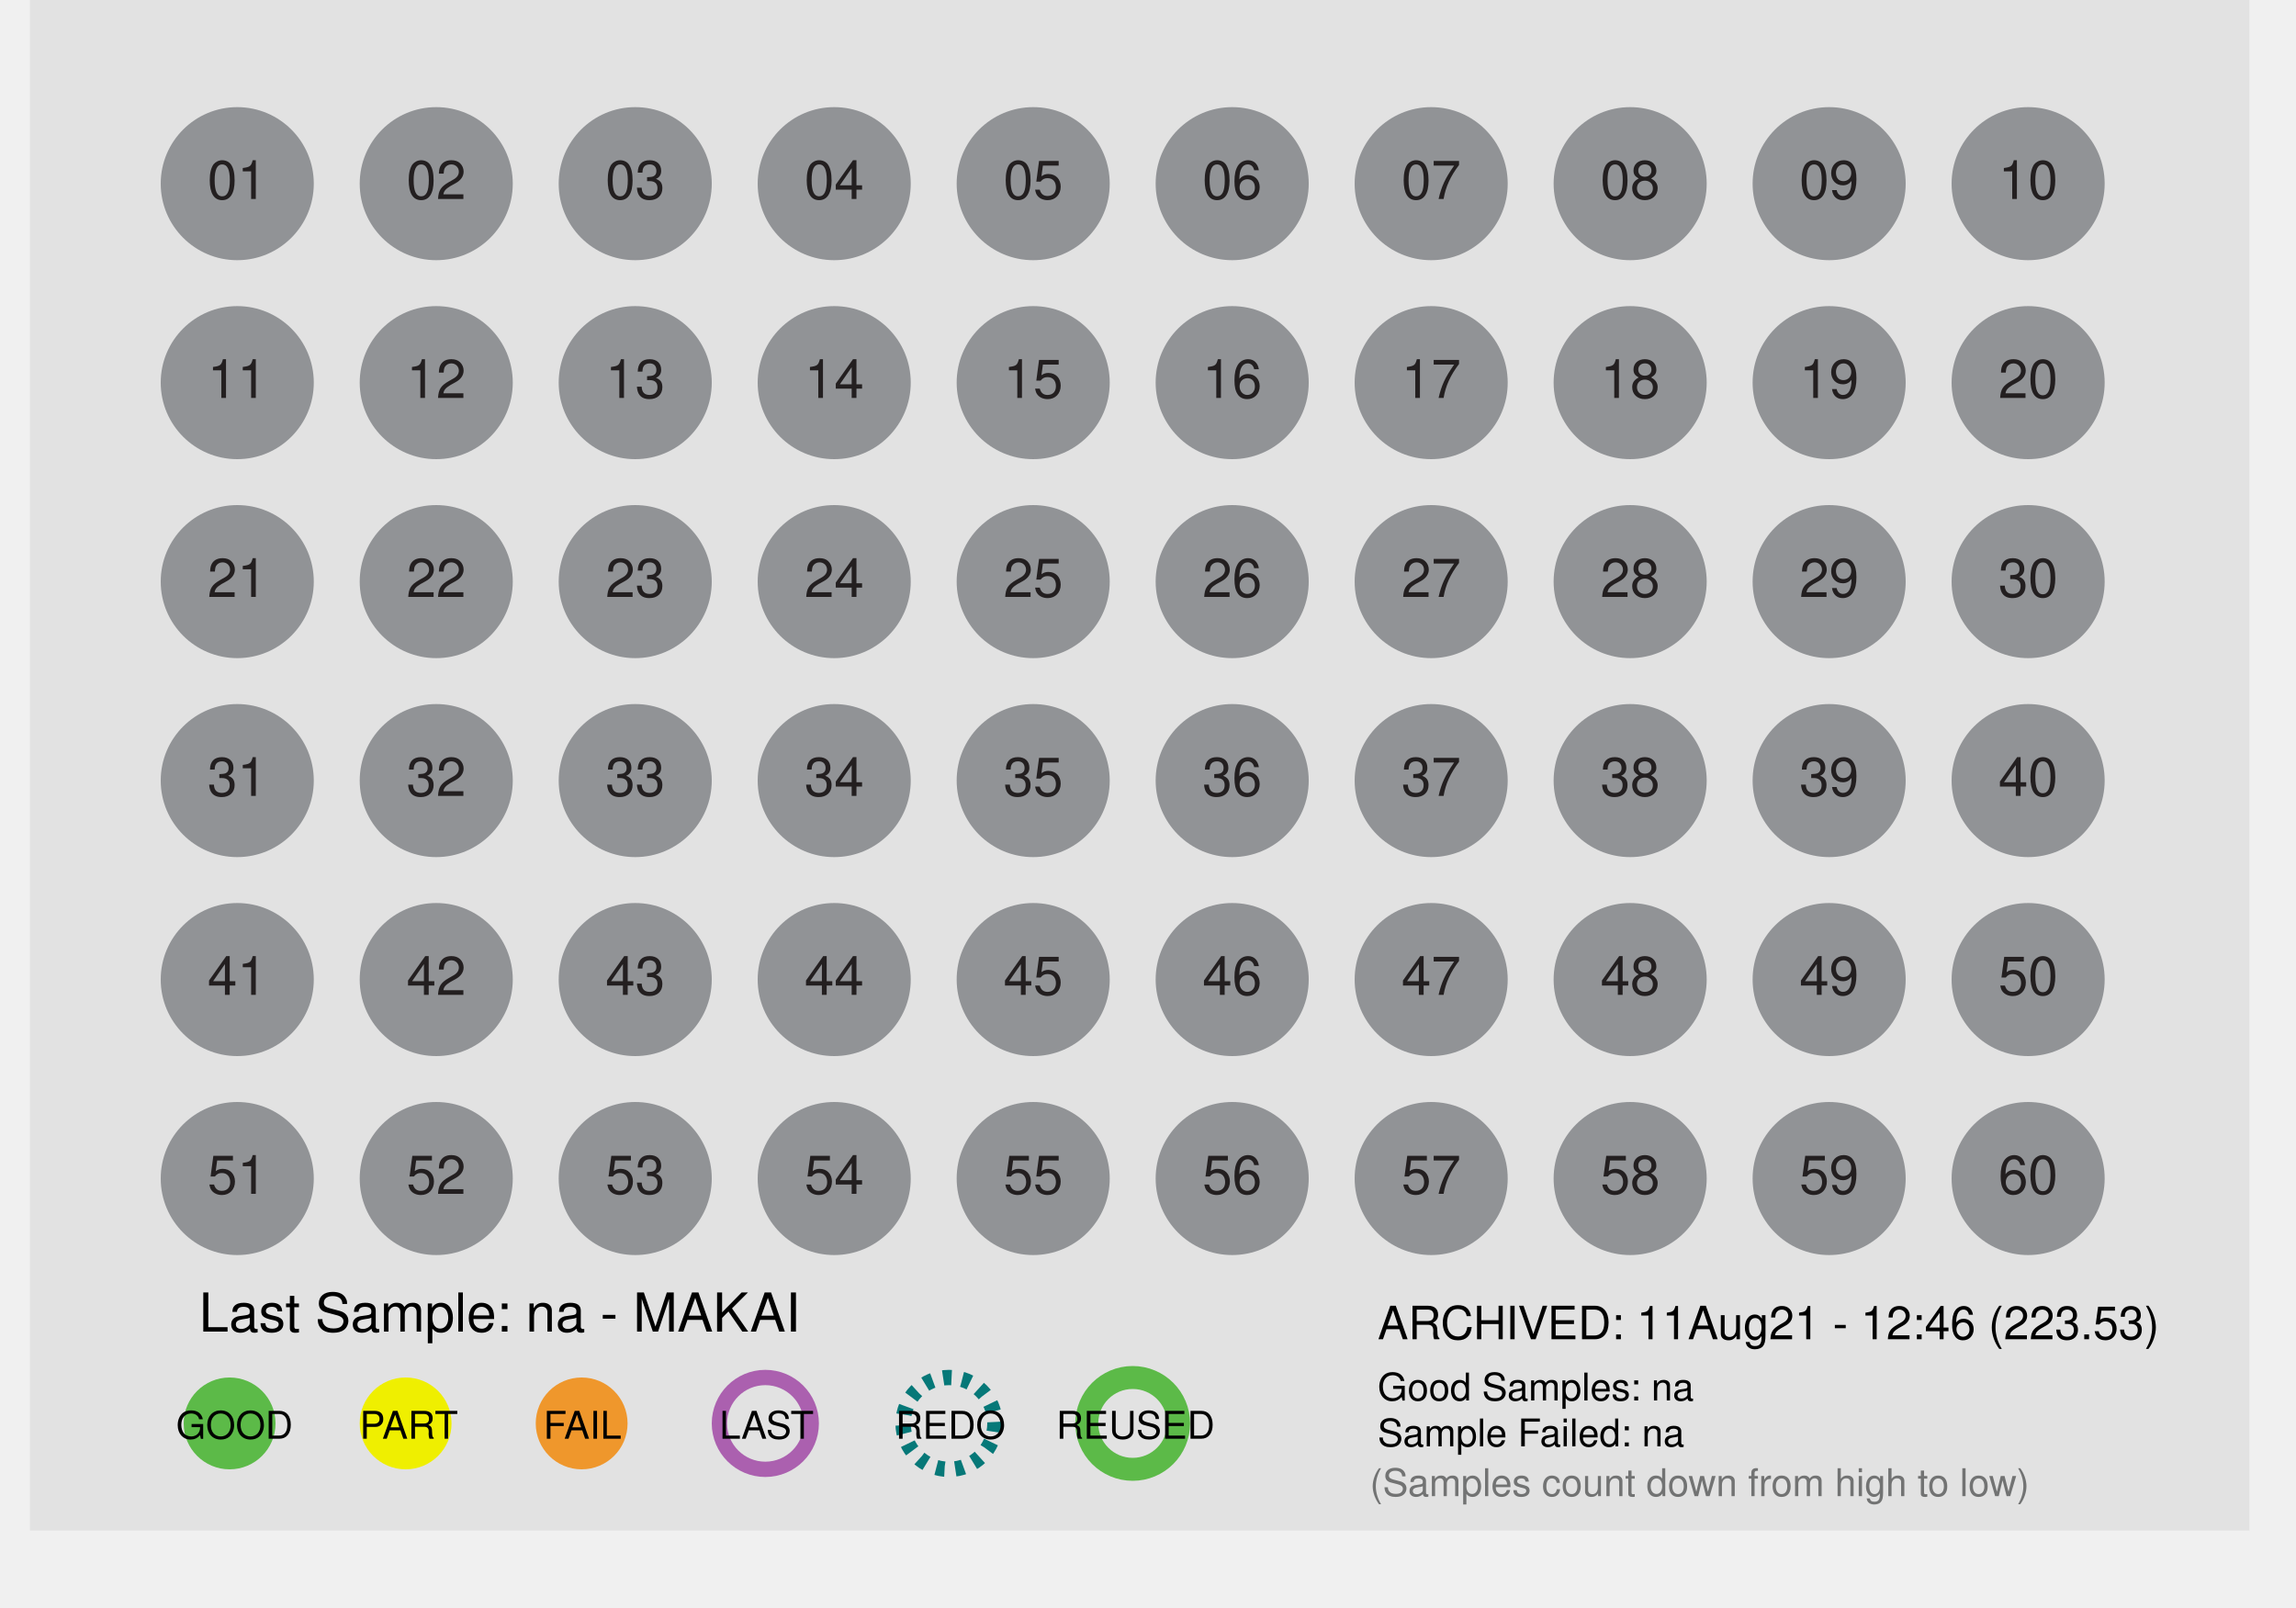
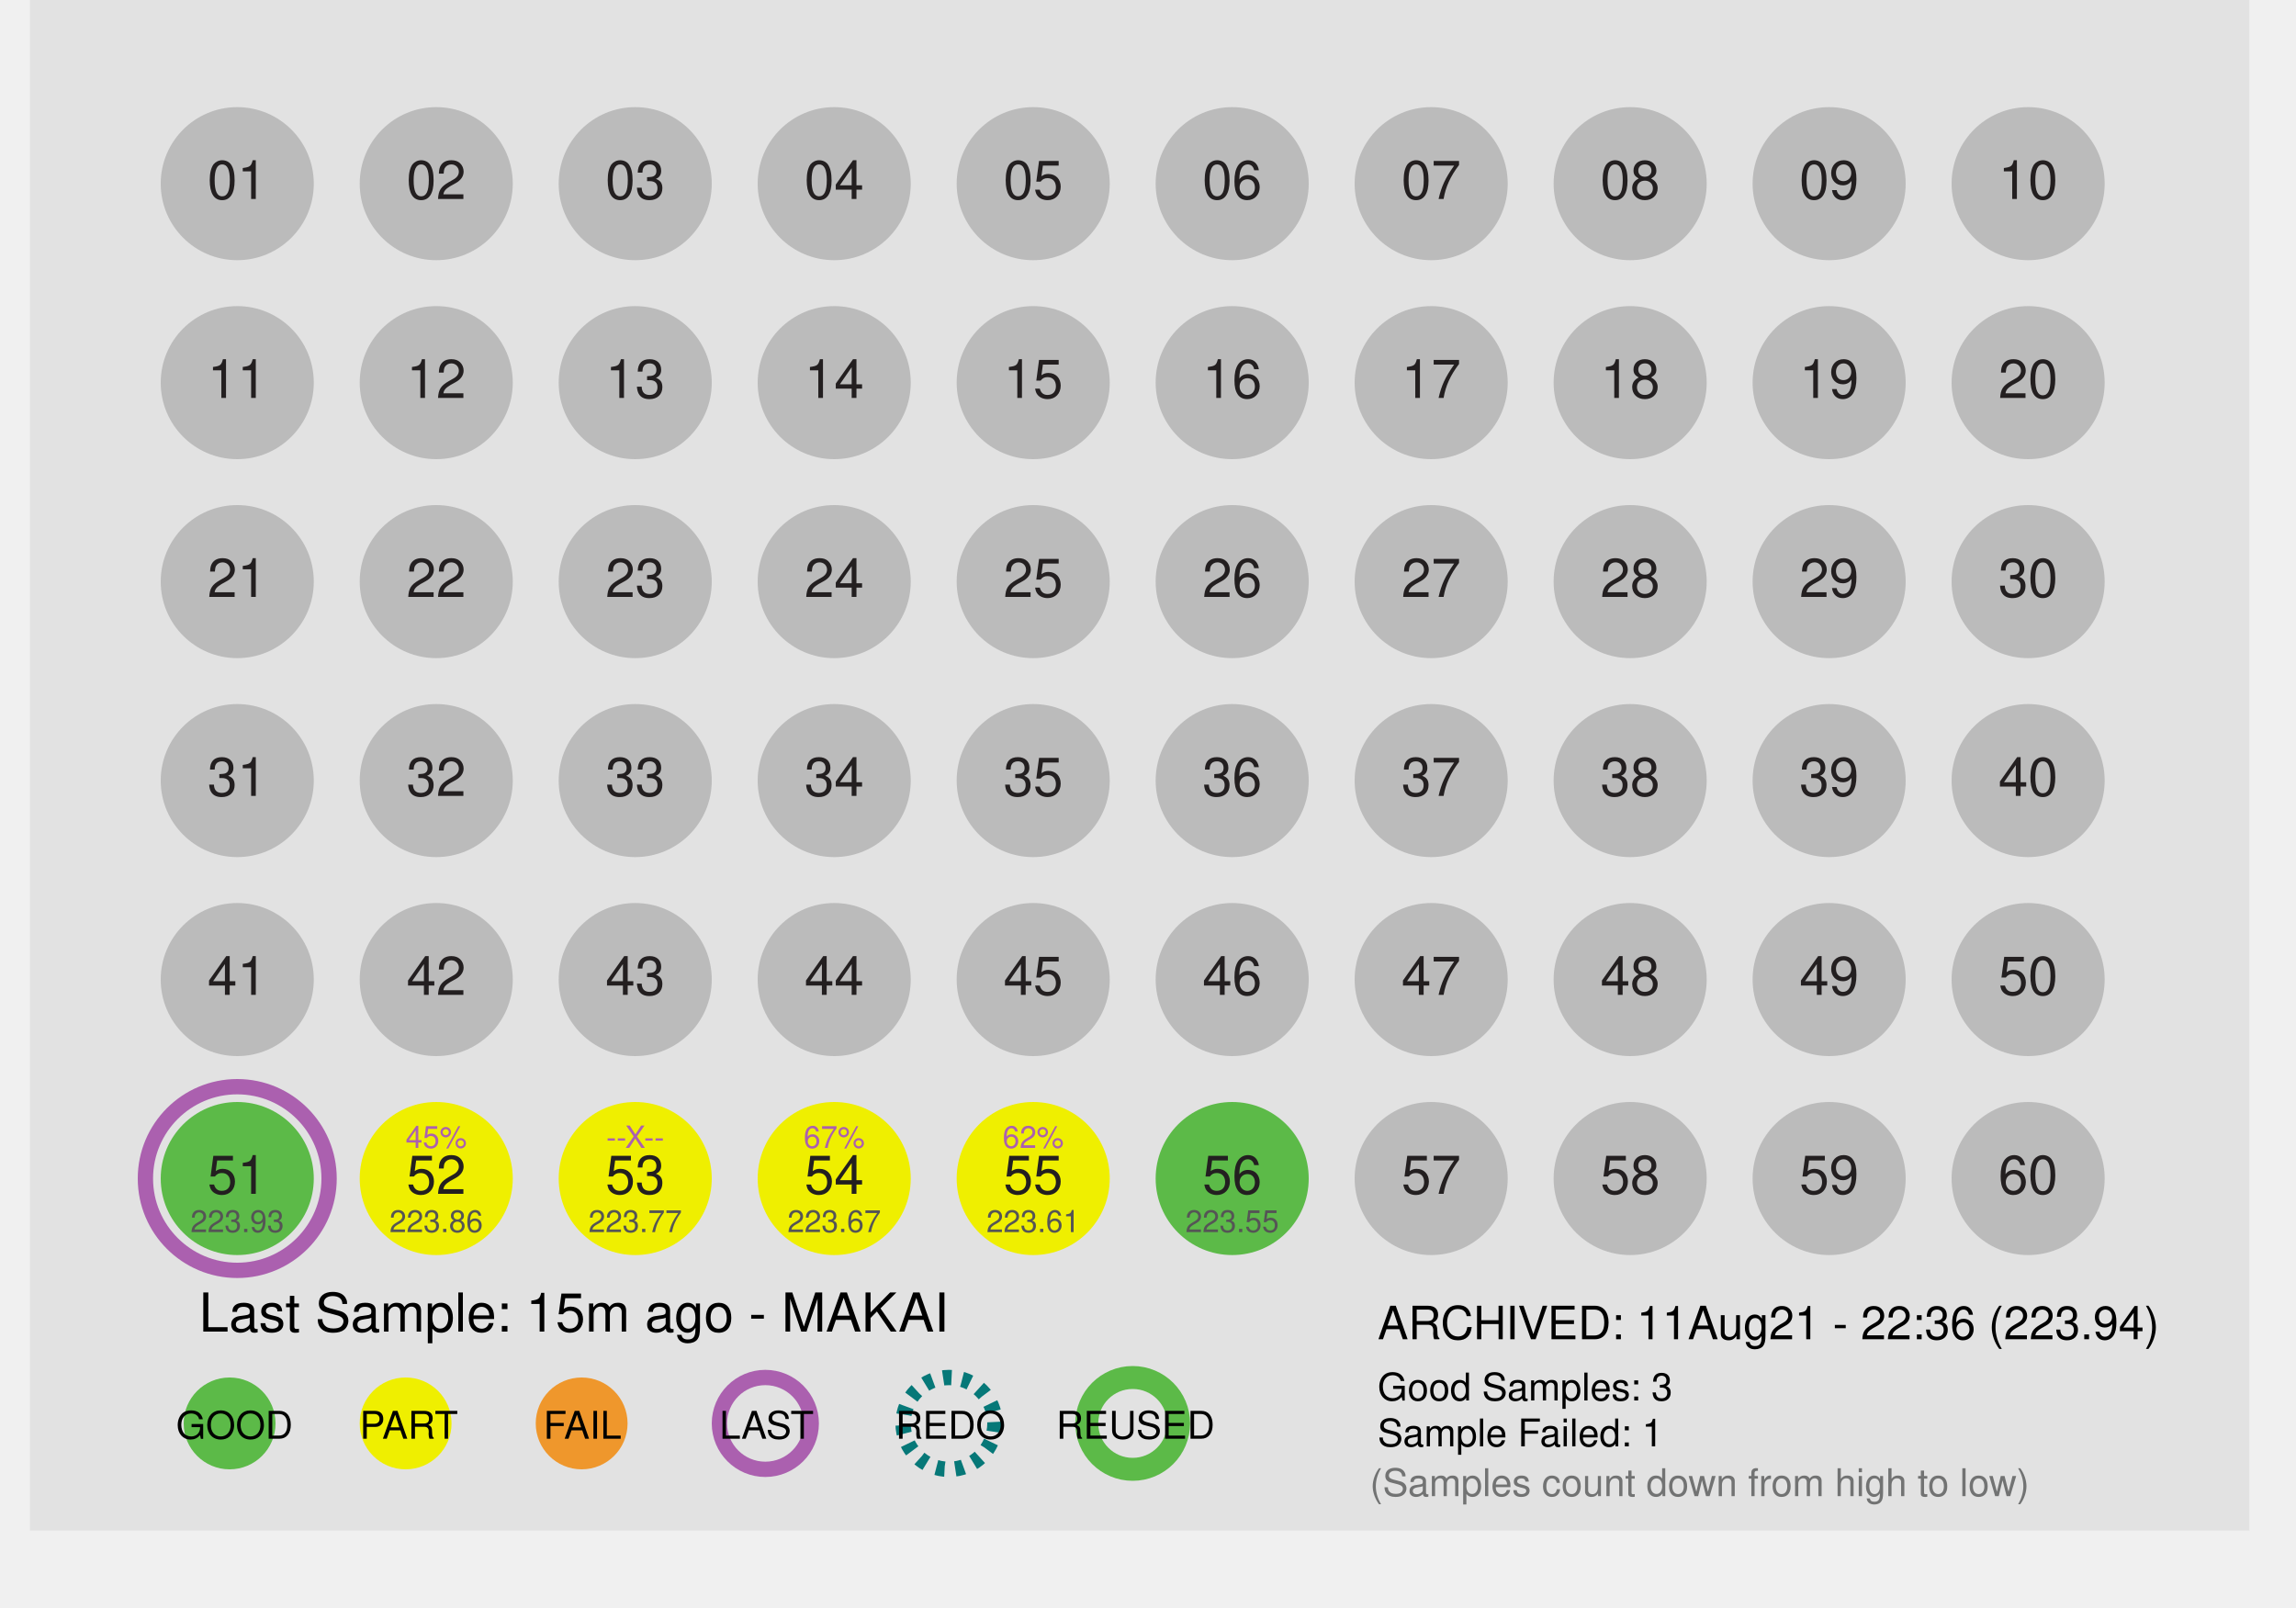
<svg xmlns="http://www.w3.org/2000/svg" id="Layer_1" data-name="Layer 1" x="0px" y="0px" viewBox="0 0 300 210" xml:space="preserve">
  <defs>
    <style>
 .st1 { fill: #dcddde; }
 .st2, .st3 { fill: #fff; }
 .st2 { stroke: #9b509f; }
 .st10, .st2, .st3 { stroke-miterlimit: 10; }
 .st10, .st2 { stroke-width: 2px; }
 .st3 { stroke: #231f20; }
 .st4 { fill: #ef972c; }
 .st5 { fill: #727373; }
 .st6 { fill: #5cba48; }
 .st7, .st8, .st9 { font-size: 7px; }
 .st7, .st8 { fill: #231f20; }
 .te5, .st7, .st9 { font-family: Helvetica; }
 .st8 { font-family: Helvetica-Bold, Helvetica; font-weight: 700; }
 .st9 { fill: #919396; }
 .st10 { fill: none; stroke: #fff; }

 .fill_gray { fill: #bbbbbb; }
 .fill_white { fill: #fff; }
 .stroke_purple { stroke: #ab60af; fill:none; stroke-width: 2px; }
 .stroke_black  { stroke: #000; fill:none; stroke-width: 2px; }
 .stroke_blue  { stroke: #067878; fill:none; stroke-width: 2px; stroke-dasharray:1.1 1.4;}
 .stroke_green  { stroke: #5cba48; fill:none; stroke-width: 3px;}
 .stroke_dash  { stroke-dasharray:1.1 1.4;}
 .stroke_2px { stroke-width: 2px; }
 .stroke_white { fill: none; stroke: #fff; }
 .stroke_none {stroke: none; fill:none};
 .stroke_darkGray { stroke: #231f20; fill: none; stroke-width: 2px;}
 .fill_orange { fill: #ef972c; }
 .fill_yellow { fill: #efef00; }
 .fill_lightgray { fill: #e2e2e2; }
 .thick_orange     { stroke-width:4px; fill:none; stroke: #ef972c; }
 .thick_yellow     { stroke-width:4px; fill:none; stroke: #f7ca0b; }
 .thick_gray       { stroke-width:4px; fill:none; stroke: #bbbbbb; }
 .thick_green      { stroke-width:4px; fill:none; stroke: #5cba48; }
 .fill_green { fill: #5cba48; }
 .font_size4 { font-size: 4px; }
 .font_size5 { font-size: 5px; }
 .font_size6 { font-size: 6px; }
 .font_size7 { font-size: 7px; }
 .font_size9 { font-size: 9px; }
 .fill_red {fill: #e24466; }
 .fill_purple {fill:#ab60af;}
 .fill_darkgray { fill: #555555; }
 .font_helv { font-family: Helvetica; }
 .font_helvBold { font-family: Helvetica-Bold, Helvetica; font-weight: 700; }
 .fill_lightergray { fill: #919396; }
    </style>
  </defs>
  <rect class="fill_lightgray" x="3.91" width="290" height="200" />
  <circle desc="c_big_01" class="stroke_none" cx="31" cy="24" r="12" />
  <circle desc="c_big_02" class="stroke_none" cx="57" cy="24" r="12" />
  <circle desc="c_big_03" class="stroke_none" cx="83" cy="24" r="12" />
  <circle desc="c_big_04" class="stroke_none" cx="109" cy="24" r="12" />
  <circle desc="c_big_05" class="stroke_none" cx="135" cy="24" r="12" />
  <circle desc="c_big_06" class="stroke_none" cx="161" cy="24" r="12" />
  <circle desc="c_big_07" class="stroke_none" cx="187" cy="24" r="12" />
  <circle desc="c_big_08" class="stroke_none" cx="213" cy="24" r="12" />
  <circle desc="c_big_09" class="stroke_none" cx="239" cy="24" r="12" />
  <circle desc="c_big_10" class="stroke_none" cx="265" cy="24" r="12" />
  <circle desc="c_big_11" class="stroke_none" cx="31" cy="50" r="12" />
  <circle desc="c_big_12" class="stroke_none" cx="57" cy="50" r="12" />
  <circle desc="c_big_13" class="stroke_none" cx="83" cy="50" r="12" />
  <circle desc="c_big_14" class="stroke_none" cx="109" cy="50" r="12" />
  <circle desc="c_big_15" class="stroke_none" cx="135" cy="50" r="12" />
  <circle desc="c_big_16" class="stroke_none" cx="161" cy="50" r="12" />
  <circle desc="c_big_17" class="stroke_none" cx="187" cy="50" r="12" />
  <circle desc="c_big_18" class="stroke_none" cx="213" cy="50" r="12" />
  <circle desc="c_big_19" class="stroke_none" cx="239" cy="50" r="12" />
  <circle desc="c_big_20" class="stroke_none" cx="265" cy="50" r="12" />
  <circle desc="c_big_21" class="stroke_none" cx="31" cy="76" r="12" />
  <circle desc="c_big_22" class="stroke_none" cx="57" cy="76" r="12" />
  <circle desc="c_big_23" class="stroke_none" cx="83" cy="76" r="12" />
  <circle desc="c_big_24" class="stroke_none" cx="109" cy="76" r="12" />
  <circle desc="c_big_25" class="stroke_none" cx="135" cy="76" r="12" />
  <circle desc="c_big_26" class="stroke_none" cx="161" cy="76" r="12" />
  <circle desc="c_big_27" class="stroke_none" cx="187" cy="76" r="12" />
  <circle desc="c_big_28" class="stroke_none" cx="213" cy="76" r="12" />
  <circle desc="c_big_29" class="stroke_none" cx="239" cy="76" r="12" />
  <circle desc="c_big_30" class="stroke_none" cx="265" cy="76" r="12" />
  <circle desc="c_big_31" class="stroke_none" cx="31" cy="102" r="12" />
  <circle desc="c_big_32" class="stroke_none" cx="57" cy="102" r="12" />
  <circle desc="c_big_33" class="stroke_none" cx="83" cy="102" r="12" />
  <circle desc="c_big_34" class="stroke_none" cx="109" cy="102" r="12" />
  <circle desc="c_big_35" class="stroke_none" cx="135" cy="102" r="12" />
  <circle desc="c_big_36" class="stroke_none" cx="161" cy="102" r="12" />
  <circle desc="c_big_37" class="stroke_none" cx="187" cy="102" r="12" />
  <circle desc="c_big_38" class="stroke_none" cx="213" cy="102" r="12" />
  <circle desc="c_big_39" class="stroke_none" cx="239" cy="102" r="12" />
  <circle desc="c_big_40" class="stroke_none" cx="265" cy="102" r="12" />
  <circle desc="c_big_41" class="stroke_none" cx="31" cy="128" r="12" />
  <circle desc="c_big_42" class="stroke_none" cx="57" cy="128" r="12" />
  <circle desc="c_big_43" class="stroke_none" cx="83" cy="128" r="12" />
  <circle desc="c_big_44" class="stroke_none" cx="109" cy="128" r="12" />
  <circle desc="c_big_45" class="stroke_none" cx="135" cy="128" r="12" />
  <circle desc="c_big_46" class="stroke_none" cx="161" cy="128" r="12" />
  <circle desc="c_big_47" class="stroke_none" cx="187" cy="128" r="12" />
  <circle desc="c_big_48" class="stroke_none" cx="213" cy="128" r="12" />
  <circle desc="c_big_49" class="stroke_none" cx="239" cy="128" r="12" />
  <circle desc="c_big_50" class="stroke_none" cx="265" cy="128" r="12" />
-   <circle desc="c_big_51" class="stroke_none" cx="31" cy="154" r="12" />
+   <circle desc="c_big_51" class="stroke_purple" cx="31" cy="154" r="12" />
  <circle desc="c_big_52" class="stroke_none" cx="57" cy="154" r="12" />
  <circle desc="c_big_53" class="stroke_none" cx="83" cy="154" r="12" />
  <circle desc="c_big_54" class="stroke_none" cx="109" cy="154" r="12" />
  <circle desc="c_big_55" class="stroke_none" cx="135" cy="154" r="12" />
  <circle desc="c_big_56" class="stroke_none" cx="161" cy="154" r="12" />
  <circle desc="c_big_57" class="stroke_none" cx="187" cy="154" r="12" />
  <circle desc="c_big_58" class="stroke_none" cx="213" cy="154" r="12" />
  <circle desc="c_big_59" class="stroke_none" cx="239" cy="154" r="12" />
  <circle desc="c_big_60" class="stroke_none" cx="265" cy="154" r="12" />
-   <circle desc="c_small_01" class="fill_lightergray" cx="31" cy="24" r="10" />
-   <circle desc="c_small_02" class="fill_lightergray" cx="57" cy="24" r="10" />
-   <circle desc="c_small_03" class="fill_lightergray" cx="83" cy="24" r="10" />
-   <circle desc="c_small_04" class="fill_lightergray" cx="109" cy="24" r="10" />
-   <circle desc="c_small_05" class="fill_lightergray" cx="135" cy="24" r="10" />
-   <circle desc="c_small_06" class="fill_lightergray" cx="161" cy="24" r="10" />
-   <circle desc="c_small_07" class="fill_lightergray" cx="187" cy="24" r="10" />
-   <circle desc="c_small_08" class="fill_lightergray" cx="213" cy="24" r="10" />
-   <circle desc="c_small_09" class="fill_lightergray" cx="239" cy="24" r="10" />
-   <circle desc="c_small_10" class="fill_lightergray" cx="265" cy="24" r="10" />
-   <circle desc="c_small_11" class="fill_lightergray" cx="31" cy="50" r="10" />
-   <circle desc="c_small_12" class="fill_lightergray" cx="57" cy="50" r="10" />
-   <circle desc="c_small_13" class="fill_lightergray" cx="83" cy="50" r="10" />
-   <circle desc="c_small_14" class="fill_lightergray" cx="109" cy="50" r="10" />
-   <circle desc="c_small_15" class="fill_lightergray" cx="135" cy="50" r="10" />
-   <circle desc="c_small_16" class="fill_lightergray" cx="161" cy="50" r="10" />
-   <circle desc="c_small_17" class="fill_lightergray" cx="187" cy="50" r="10" />
-   <circle desc="c_small_18" class="fill_lightergray" cx="213" cy="50" r="10" />
-   <circle desc="c_small_19" class="fill_lightergray" cx="239" cy="50" r="10" />
-   <circle desc="c_small_20" class="fill_lightergray" cx="265" cy="50" r="10" />
-   <circle desc="c_small_21" class="fill_lightergray" cx="31" cy="76" r="10" />
-   <circle desc="c_small_22" class="fill_lightergray" cx="57" cy="76" r="10" />
-   <circle desc="c_small_23" class="fill_lightergray" cx="83" cy="76" r="10" />
-   <circle desc="c_small_24" class="fill_lightergray" cx="109" cy="76" r="10" />
-   <circle desc="c_small_25" class="fill_lightergray" cx="135" cy="76" r="10" />
-   <circle desc="c_small_26" class="fill_lightergray" cx="161" cy="76" r="10" />
-   <circle desc="c_small_27" class="fill_lightergray" cx="187" cy="76" r="10" />
-   <circle desc="c_small_28" class="fill_lightergray" cx="213" cy="76" r="10" />
-   <circle desc="c_small_29" class="fill_lightergray" cx="239" cy="76" r="10" />
-   <circle desc="c_small_30" class="fill_lightergray" cx="265" cy="76" r="10" />
-   <circle desc="c_small_31" class="fill_lightergray" cx="31" cy="102" r="10" />
-   <circle desc="c_small_32" class="fill_lightergray" cx="57" cy="102" r="10" />
-   <circle desc="c_small_33" class="fill_lightergray" cx="83" cy="102" r="10" />
-   <circle desc="c_small_34" class="fill_lightergray" cx="109" cy="102" r="10" />
-   <circle desc="c_small_35" class="fill_lightergray" cx="135" cy="102" r="10" />
-   <circle desc="c_small_36" class="fill_lightergray" cx="161" cy="102" r="10" />
-   <circle desc="c_small_37" class="fill_lightergray" cx="187" cy="102" r="10" />
-   <circle desc="c_small_38" class="fill_lightergray" cx="213" cy="102" r="10" />
-   <circle desc="c_small_39" class="fill_lightergray" cx="239" cy="102" r="10" />
-   <circle desc="c_small_40" class="fill_lightergray" cx="265" cy="102" r="10" />
-   <circle desc="c_small_41" class="fill_lightergray" cx="31" cy="128" r="10" />
-   <circle desc="c_small_42" class="fill_lightergray" cx="57" cy="128" r="10" />
-   <circle desc="c_small_43" class="fill_lightergray" cx="83" cy="128" r="10" />
-   <circle desc="c_small_44" class="fill_lightergray" cx="109" cy="128" r="10" />
-   <circle desc="c_small_45" class="fill_lightergray" cx="135" cy="128" r="10" />
-   <circle desc="c_small_46" class="fill_lightergray" cx="161" cy="128" r="10" />
-   <circle desc="c_small_47" class="fill_lightergray" cx="187" cy="128" r="10" />
-   <circle desc="c_small_48" class="fill_lightergray" cx="213" cy="128" r="10" />
-   <circle desc="c_small_49" class="fill_lightergray" cx="239" cy="128" r="10" />
-   <circle desc="c_small_50" class="fill_lightergray" cx="265" cy="128" r="10" />
-   <circle desc="c_small_51" class="fill_lightergray" cx="31" cy="154" r="10" />
-   <circle desc="c_small_52" class="fill_lightergray" cx="57" cy="154" r="10" />
-   <circle desc="c_small_53" class="fill_lightergray" cx="83" cy="154" r="10" />
-   <circle desc="c_small_54" class="fill_lightergray" cx="109" cy="154" r="10" />
-   <circle desc="c_small_55" class="fill_lightergray" cx="135" cy="154" r="10" />
-   <circle desc="c_small_56" class="fill_lightergray" cx="161" cy="154" r="10" />
-   <circle desc="c_small_57" class="fill_lightergray" cx="187" cy="154" r="10" />
-   <circle desc="c_small_58" class="fill_lightergray" cx="213" cy="154" r="10" />
-   <circle desc="c_small_59" class="fill_lightergray" cx="239" cy="154" r="10" />
-   <circle desc="c_small_60" class="fill_lightergray" cx="265" cy="154" r="10" />
+   <circle desc="c_small_01" class="fill_gray" cx="31" cy="24" r="10" />
+   <circle desc="c_small_02" class="fill_gray" cx="57" cy="24" r="10" />
+   <circle desc="c_small_03" class="fill_gray" cx="83" cy="24" r="10" />
+   <circle desc="c_small_04" class="fill_gray" cx="109" cy="24" r="10" />
+   <circle desc="c_small_05" class="fill_gray" cx="135" cy="24" r="10" />
+   <circle desc="c_small_06" class="fill_gray" cx="161" cy="24" r="10" />
+   <circle desc="c_small_07" class="fill_gray" cx="187" cy="24" r="10" />
+   <circle desc="c_small_08" class="fill_gray" cx="213" cy="24" r="10" />
+   <circle desc="c_small_09" class="fill_gray" cx="239" cy="24" r="10" />
+   <circle desc="c_small_10" class="fill_gray" cx="265" cy="24" r="10" />
+   <circle desc="c_small_11" class="fill_gray" cx="31" cy="50" r="10" />
+   <circle desc="c_small_12" class="fill_gray" cx="57" cy="50" r="10" />
+   <circle desc="c_small_13" class="fill_gray" cx="83" cy="50" r="10" />
+   <circle desc="c_small_14" class="fill_gray" cx="109" cy="50" r="10" />
+   <circle desc="c_small_15" class="fill_gray" cx="135" cy="50" r="10" />
+   <circle desc="c_small_16" class="fill_gray" cx="161" cy="50" r="10" />
+   <circle desc="c_small_17" class="fill_gray" cx="187" cy="50" r="10" />
+   <circle desc="c_small_18" class="fill_gray" cx="213" cy="50" r="10" />
+   <circle desc="c_small_19" class="fill_gray" cx="239" cy="50" r="10" />
+   <circle desc="c_small_20" class="fill_gray" cx="265" cy="50" r="10" />
+   <circle desc="c_small_21" class="fill_gray" cx="31" cy="76" r="10" />
+   <circle desc="c_small_22" class="fill_gray" cx="57" cy="76" r="10" />
+   <circle desc="c_small_23" class="fill_gray" cx="83" cy="76" r="10" />
+   <circle desc="c_small_24" class="fill_gray" cx="109" cy="76" r="10" />
+   <circle desc="c_small_25" class="fill_gray" cx="135" cy="76" r="10" />
+   <circle desc="c_small_26" class="fill_gray" cx="161" cy="76" r="10" />
+   <circle desc="c_small_27" class="fill_gray" cx="187" cy="76" r="10" />
+   <circle desc="c_small_28" class="fill_gray" cx="213" cy="76" r="10" />
+   <circle desc="c_small_29" class="fill_gray" cx="239" cy="76" r="10" />
+   <circle desc="c_small_30" class="fill_gray" cx="265" cy="76" r="10" />
+   <circle desc="c_small_31" class="fill_gray" cx="31" cy="102" r="10" />
+   <circle desc="c_small_32" class="fill_gray" cx="57" cy="102" r="10" />
+   <circle desc="c_small_33" class="fill_gray" cx="83" cy="102" r="10" />
+   <circle desc="c_small_34" class="fill_gray" cx="109" cy="102" r="10" />
+   <circle desc="c_small_35" class="fill_gray" cx="135" cy="102" r="10" />
+   <circle desc="c_small_36" class="fill_gray" cx="161" cy="102" r="10" />
+   <circle desc="c_small_37" class="fill_gray" cx="187" cy="102" r="10" />
+   <circle desc="c_small_38" class="fill_gray" cx="213" cy="102" r="10" />
+   <circle desc="c_small_39" class="fill_gray" cx="239" cy="102" r="10" />
+   <circle desc="c_small_40" class="fill_gray" cx="265" cy="102" r="10" />
+   <circle desc="c_small_41" class="fill_gray" cx="31" cy="128" r="10" />
+   <circle desc="c_small_42" class="fill_gray" cx="57" cy="128" r="10" />
+   <circle desc="c_small_43" class="fill_gray" cx="83" cy="128" r="10" />
+   <circle desc="c_small_44" class="fill_gray" cx="109" cy="128" r="10" />
+   <circle desc="c_small_45" class="fill_gray" cx="135" cy="128" r="10" />
+   <circle desc="c_small_46" class="fill_gray" cx="161" cy="128" r="10" />
+   <circle desc="c_small_47" class="fill_gray" cx="187" cy="128" r="10" />
+   <circle desc="c_small_48" class="fill_gray" cx="213" cy="128" r="10" />
+   <circle desc="c_small_49" class="fill_gray" cx="239" cy="128" r="10" />
+   <circle desc="c_small_50" class="fill_gray" cx="265" cy="128" r="10" />
+   <circle desc="c_small_51" class="fill_green" cx="31" cy="154" r="10" />
+   <circle desc="c_small_52" class="fill_yellow" cx="57" cy="154" r="10" />
+   <circle desc="c_small_53" class="fill_yellow" cx="83" cy="154" r="10" />
+   <circle desc="c_small_54" class="fill_yellow" cx="109" cy="154" r="10" />
+   <circle desc="c_small_55" class="fill_yellow" cx="135" cy="154" r="10" />
+   <circle desc="c_small_56" class="fill_green" cx="161" cy="154" r="10" />
+   <circle desc="c_small_57" class="fill_gray" cx="187" cy="154" r="10" />
+   <circle desc="c_small_58" class="fill_gray" cx="213" cy="154" r="10" />
+   <circle desc="c_small_59" class="fill_gray" cx="239" cy="154" r="10" />
+   <circle desc="c_small_60" class="fill_gray" cx="265" cy="154" r="10" />
  <text desc="t_label_01" class="st7" text-anchor="middle" transform="translate(31 26)">01</text>
  <text desc="t_label_02" class="st7" text-anchor="middle" transform="translate(57 26)">02</text>
  <text desc="t_label_03" class="st7" text-anchor="middle" transform="translate(83 26)">03</text>
  <text desc="t_label_04" class="st7" text-anchor="middle" transform="translate(109 26)">04</text>
  <text desc="t_label_05" class="st7" text-anchor="middle" transform="translate(135 26)">05</text>
  <text desc="t_label_06" class="st7" text-anchor="middle" transform="translate(161 26)">06</text>
  <text desc="t_label_07" class="st7" text-anchor="middle" transform="translate(187 26)">07</text>
  <text desc="t_label_08" class="st7" text-anchor="middle" transform="translate(213 26)">08</text>
  <text desc="t_label_09" class="st7" text-anchor="middle" transform="translate(239 26)">09</text>
  <text desc="t_label_10" class="st7" text-anchor="middle" transform="translate(265 26)">10</text>
  <text desc="t_label_11" class="st7" text-anchor="middle" transform="translate(31 52)">11</text>
  <text desc="t_label_12" class="st7" text-anchor="middle" transform="translate(57 52)">12</text>
  <text desc="t_label_13" class="st7" text-anchor="middle" transform="translate(83 52)">13</text>
  <text desc="t_label_14" class="st7" text-anchor="middle" transform="translate(109 52)">14</text>
  <text desc="t_label_15" class="st7" text-anchor="middle" transform="translate(135 52)">15</text>
  <text desc="t_label_16" class="st7" text-anchor="middle" transform="translate(161 52)">16</text>
  <text desc="t_label_17" class="st7" text-anchor="middle" transform="translate(187 52)">17</text>
  <text desc="t_label_18" class="st7" text-anchor="middle" transform="translate(213 52)">18</text>
  <text desc="t_label_19" class="st7" text-anchor="middle" transform="translate(239 52)">19</text>
  <text desc="t_label_20" class="st7" text-anchor="middle" transform="translate(265 52)">20</text>
  <text desc="t_label_21" class="st7" text-anchor="middle" transform="translate(31 78)">21</text>
  <text desc="t_label_22" class="st7" text-anchor="middle" transform="translate(57 78)">22</text>
  <text desc="t_label_23" class="st7" text-anchor="middle" transform="translate(83 78)">23</text>
  <text desc="t_label_24" class="st7" text-anchor="middle" transform="translate(109 78)">24</text>
  <text desc="t_label_25" class="st7" text-anchor="middle" transform="translate(135 78)">25</text>
  <text desc="t_label_26" class="st7" text-anchor="middle" transform="translate(161 78)">26</text>
  <text desc="t_label_27" class="st7" text-anchor="middle" transform="translate(187 78)">27</text>
  <text desc="t_label_28" class="st7" text-anchor="middle" transform="translate(213 78)">28</text>
  <text desc="t_label_29" class="st7" text-anchor="middle" transform="translate(239 78)">29</text>
  <text desc="t_label_30" class="st7" text-anchor="middle" transform="translate(265 78)">30</text>
  <text desc="t_label_31" class="st7" text-anchor="middle" transform="translate(31 104)">31</text>
  <text desc="t_label_32" class="st7" text-anchor="middle" transform="translate(57 104)">32</text>
  <text desc="t_label_33" class="st7" text-anchor="middle" transform="translate(83 104)">33</text>
  <text desc="t_label_34" class="st7" text-anchor="middle" transform="translate(109 104)">34</text>
  <text desc="t_label_35" class="st7" text-anchor="middle" transform="translate(135 104)">35</text>
  <text desc="t_label_36" class="st7" text-anchor="middle" transform="translate(161 104)">36</text>
  <text desc="t_label_37" class="st7" text-anchor="middle" transform="translate(187 104)">37</text>
  <text desc="t_label_38" class="st7" text-anchor="middle" transform="translate(213 104)">38</text>
  <text desc="t_label_39" class="st7" text-anchor="middle" transform="translate(239 104)">39</text>
  <text desc="t_label_40" class="st7" text-anchor="middle" transform="translate(265 104)">40</text>
  <text desc="t_label_41" class="st7" text-anchor="middle" transform="translate(31 130)">41</text>
  <text desc="t_label_42" class="st7" text-anchor="middle" transform="translate(57 130)">42</text>
  <text desc="t_label_43" class="st7" text-anchor="middle" transform="translate(83 130)">43</text>
  <text desc="t_label_44" class="st7" text-anchor="middle" transform="translate(109 130)">44</text>
  <text desc="t_label_45" class="st7" text-anchor="middle" transform="translate(135 130)">45</text>
  <text desc="t_label_46" class="st7" text-anchor="middle" transform="translate(161 130)">46</text>
  <text desc="t_label_47" class="st7" text-anchor="middle" transform="translate(187 130)">47</text>
  <text desc="t_label_48" class="st7" text-anchor="middle" transform="translate(213 130)">48</text>
  <text desc="t_label_49" class="st7" text-anchor="middle" transform="translate(239 130)">49</text>
  <text desc="t_label_50" class="st7" text-anchor="middle" transform="translate(265 130)">50</text>
  <text desc="t_label_51" class="st7" text-anchor="middle" transform="translate(31 156)">51</text>
  <text desc="t_label_52" class="st7" text-anchor="middle" transform="translate(57 156)">52</text>
  <text desc="t_label_53" class="st7" text-anchor="middle" transform="translate(83 156)">53</text>
  <text desc="t_label_54" class="st7" text-anchor="middle" transform="translate(109 156)">54</text>
  <text desc="t_label_55" class="st7" text-anchor="middle" transform="translate(135 156)">55</text>
  <text desc="t_label_56" class="st7" text-anchor="middle" transform="translate(161 156)">56</text>
  <text desc="t_label_57" class="st7" text-anchor="middle" transform="translate(187 156)">57</text>
  <text desc="t_label_58" class="st7" text-anchor="middle" transform="translate(213 156)">58</text>
  <text desc="t_label_59" class="st7" text-anchor="middle" transform="translate(239 156)">59</text>
  <text desc="t_label_60" class="st7" text-anchor="middle" transform="translate(265 156)">60</text>
  <text desc="pct_label_01" text-anchor="middle" class="te5 font_size4 fill_purple" transform="translate(31 20)" />
  <text desc="pct_label_02" text-anchor="middle" class="te5 font_size4 fill_purple" transform="translate(57 20)" />
  <text desc="pct_label_03" text-anchor="middle" class="te5 font_size4 fill_purple" transform="translate(83 20)" />
  <text desc="pct_label_04" text-anchor="middle" class="te5 font_size4 fill_purple" transform="translate(109 20)" />
  <text desc="pct_label_05" text-anchor="middle" class="te5 font_size4 fill_purple" transform="translate(135 20)" />
  <text desc="pct_label_06" text-anchor="middle" class="te5 font_size4 fill_purple" transform="translate(161 20)" />
  <text desc="pct_label_07" text-anchor="middle" class="te5 font_size4 fill_purple" transform="translate(187 20)" />
  <text desc="pct_label_08" text-anchor="middle" class="te5 font_size4 fill_purple" transform="translate(213 20)" />
  <text desc="pct_label_09" text-anchor="middle" class="te5 font_size4 fill_purple" transform="translate(239 20)" />
  <text desc="pct_label_10" text-anchor="middle" class="te5 font_size4 fill_purple" transform="translate(265 20)" />
  <text desc="pct_label_11" text-anchor="middle" class="te5 font_size4 fill_purple" transform="translate(31 46)" />
  <text desc="pct_label_12" text-anchor="middle" class="te5 font_size4 fill_purple" transform="translate(57 46)" />
  <text desc="pct_label_13" text-anchor="middle" class="te5 font_size4 fill_purple" transform="translate(83 46)" />
  <text desc="pct_label_14" text-anchor="middle" class="te5 font_size4 fill_purple" transform="translate(109 46)" />
  <text desc="pct_label_15" text-anchor="middle" class="te5 font_size4 fill_purple" transform="translate(135 46)" />
  <text desc="pct_label_16" text-anchor="middle" class="te5 font_size4 fill_purple" transform="translate(161 46)" />
  <text desc="pct_label_17" text-anchor="middle" class="te5 font_size4 fill_purple" transform="translate(187 46)" />
  <text desc="pct_label_18" text-anchor="middle" class="te5 font_size4 fill_purple" transform="translate(213 46)" />
  <text desc="pct_label_19" text-anchor="middle" class="te5 font_size4 fill_purple" transform="translate(239 46)" />
  <text desc="pct_label_20" text-anchor="middle" class="te5 font_size4 fill_purple" transform="translate(265 46)" />
  <text desc="pct_label_21" text-anchor="middle" class="te5 font_size4 fill_purple" transform="translate(31 72)" />
  <text desc="pct_label_22" text-anchor="middle" class="te5 font_size4 fill_purple" transform="translate(57 72)" />
  <text desc="pct_label_23" text-anchor="middle" class="te5 font_size4 fill_purple" transform="translate(83 72)" />
  <text desc="pct_label_24" text-anchor="middle" class="te5 font_size4 fill_purple" transform="translate(109 72)" />
  <text desc="pct_label_25" text-anchor="middle" class="te5 font_size4 fill_purple" transform="translate(135 72)" />
  <text desc="pct_label_26" text-anchor="middle" class="te5 font_size4 fill_purple" transform="translate(161 72)" />
  <text desc="pct_label_27" text-anchor="middle" class="te5 font_size4 fill_purple" transform="translate(187 72)" />
  <text desc="pct_label_28" text-anchor="middle" class="te5 font_size4 fill_purple" transform="translate(213 72)" />
  <text desc="pct_label_29" text-anchor="middle" class="te5 font_size4 fill_purple" transform="translate(239 72)" />
  <text desc="pct_label_30" text-anchor="middle" class="te5 font_size4 fill_purple" transform="translate(265 72)" />
  <text desc="pct_label_31" text-anchor="middle" class="te5 font_size4 fill_purple" transform="translate(31 98)" />
  <text desc="pct_label_32" text-anchor="middle" class="te5 font_size4 fill_purple" transform="translate(57 98)" />
  <text desc="pct_label_33" text-anchor="middle" class="te5 font_size4 fill_purple" transform="translate(83 98)" />
  <text desc="pct_label_34" text-anchor="middle" class="te5 font_size4 fill_purple" transform="translate(109 98)" />
  <text desc="pct_label_35" text-anchor="middle" class="te5 font_size4 fill_purple" transform="translate(135 98)" />
  <text desc="pct_label_36" text-anchor="middle" class="te5 font_size4 fill_purple" transform="translate(161 98)" />
  <text desc="pct_label_37" text-anchor="middle" class="te5 font_size4 fill_purple" transform="translate(187 98)" />
  <text desc="pct_label_38" text-anchor="middle" class="te5 font_size4 fill_purple" transform="translate(213 98)" />
  <text desc="pct_label_39" text-anchor="middle" class="te5 font_size4 fill_purple" transform="translate(239 98)" />
  <text desc="pct_label_40" text-anchor="middle" class="te5 font_size4 fill_purple" transform="translate(265 98)" />
  <text desc="pct_label_41" text-anchor="middle" class="te5 font_size4 fill_purple" transform="translate(31 124)" />
  <text desc="pct_label_42" text-anchor="middle" class="te5 font_size4 fill_purple" transform="translate(57 124)" />
  <text desc="pct_label_43" text-anchor="middle" class="te5 font_size4 fill_purple" transform="translate(83 124)" />
  <text desc="pct_label_44" text-anchor="middle" class="te5 font_size4 fill_purple" transform="translate(109 124)" />
  <text desc="pct_label_45" text-anchor="middle" class="te5 font_size4 fill_purple" transform="translate(135 124)" />
  <text desc="pct_label_46" text-anchor="middle" class="te5 font_size4 fill_purple" transform="translate(161 124)" />
  <text desc="pct_label_47" text-anchor="middle" class="te5 font_size4 fill_purple" transform="translate(187 124)" />
  <text desc="pct_label_48" text-anchor="middle" class="te5 font_size4 fill_purple" transform="translate(213 124)" />
  <text desc="pct_label_49" text-anchor="middle" class="te5 font_size4 fill_purple" transform="translate(239 124)" />
  <text desc="pct_label_50" text-anchor="middle" class="te5 font_size4 fill_purple" transform="translate(265 124)" />
  <text desc="pct_label_51" text-anchor="middle" class="te5 font_size4 fill_purple" transform="translate(31 150)" />
-   <text desc="pct_label_52" text-anchor="middle" class="te5 font_size4 fill_purple" transform="translate(57 150)" />
-   <text desc="pct_label_53" text-anchor="middle" class="te5 font_size4 fill_purple" transform="translate(83 150)" />
-   <text desc="pct_label_54" text-anchor="middle" class="te5 font_size4 fill_purple" transform="translate(109 150)" />
-   <text desc="pct_label_55" text-anchor="middle" class="te5 font_size4 fill_purple" transform="translate(135 150)" />
+   <text desc="pct_label_52" text-anchor="middle" class="te5 font_size4 fill_purple" transform="translate(57 150)">45%</text>
+   <text desc="pct_label_53" text-anchor="middle" class="te5 font_size4 fill_purple" transform="translate(83 150)">--X--</text>
+   <text desc="pct_label_54" text-anchor="middle" class="te5 font_size4 fill_purple" transform="translate(109 150)">67%</text>
+   <text desc="pct_label_55" text-anchor="middle" class="te5 font_size4 fill_purple" transform="translate(135 150)">62%</text>
  <text desc="pct_label_56" text-anchor="middle" class="te5 font_size4 fill_purple" transform="translate(161 150)" />
  <text desc="pct_label_57" text-anchor="middle" class="te5 font_size4 fill_purple" transform="translate(187 150)" />
  <text desc="pct_label_58" text-anchor="middle" class="te5 font_size4 fill_purple" transform="translate(213 150)" />
  <text desc="pct_label_59" text-anchor="middle" class="te5 font_size4 fill_purple" transform="translate(239 150)" />
  <text desc="pct_label_60" text-anchor="middle" class="te5 font_size4 fill_purple" transform="translate(265 150)" />
  <text desc="time_label_01" text-anchor="middle" class="te5 font_size4 fill_darkgray" transform="translate(31 31)" />
  <text desc="time_label_02" text-anchor="middle" class="te5 font_size4 fill_darkgray" transform="translate(57 31)" />
  <text desc="time_label_03" text-anchor="middle" class="te5 font_size4 fill_darkgray" transform="translate(83 31)" />
  <text desc="time_label_04" text-anchor="middle" class="te5 font_size4 fill_darkgray" transform="translate(109 31)" />
  <text desc="time_label_05" text-anchor="middle" class="te5 font_size4 fill_darkgray" transform="translate(135 31)" />
  <text desc="time_label_06" text-anchor="middle" class="te5 font_size4 fill_darkgray" transform="translate(161 31)" />
  <text desc="time_label_07" text-anchor="middle" class="te5 font_size4 fill_darkgray" transform="translate(187 31)" />
  <text desc="time_label_08" text-anchor="middle" class="te5 font_size4 fill_darkgray" transform="translate(213 31)" />
  <text desc="time_label_09" text-anchor="middle" class="te5 font_size4 fill_darkgray" transform="translate(239 31)" />
  <text desc="time_label_10" text-anchor="middle" class="te5 font_size4 fill_darkgray" transform="translate(265 31)" />
  <text desc="time_label_11" text-anchor="middle" class="te5 font_size4 fill_darkgray" transform="translate(31 57)" />
  <text desc="time_label_12" text-anchor="middle" class="te5 font_size4 fill_darkgray" transform="translate(57 57)" />
  <text desc="time_label_13" text-anchor="middle" class="te5 font_size4 fill_darkgray" transform="translate(83 57)" />
  <text desc="time_label_14" text-anchor="middle" class="te5 font_size4 fill_darkgray" transform="translate(109 57)" />
  <text desc="time_label_15" text-anchor="middle" class="te5 font_size4 fill_darkgray" transform="translate(135 57)" />
  <text desc="time_label_16" text-anchor="middle" class="te5 font_size4 fill_darkgray" transform="translate(161 57)" />
  <text desc="time_label_17" text-anchor="middle" class="te5 font_size4 fill_darkgray" transform="translate(187 57)" />
  <text desc="time_label_18" text-anchor="middle" class="te5 font_size4 fill_darkgray" transform="translate(213 57)" />
  <text desc="time_label_19" text-anchor="middle" class="te5 font_size4 fill_darkgray" transform="translate(239 57)" />
  <text desc="time_label_20" text-anchor="middle" class="te5 font_size4 fill_darkgray" transform="translate(265 57)" />
  <text desc="time_label_21" text-anchor="middle" class="te5 font_size4 fill_darkgray" transform="translate(31 83)" />
  <text desc="time_label_22" text-anchor="middle" class="te5 font_size4 fill_darkgray" transform="translate(57 83)" />
  <text desc="time_label_23" text-anchor="middle" class="te5 font_size4 fill_darkgray" transform="translate(83 83)" />
  <text desc="time_label_24" text-anchor="middle" class="te5 font_size4 fill_darkgray" transform="translate(109 83)" />
  <text desc="time_label_25" text-anchor="middle" class="te5 font_size4 fill_darkgray" transform="translate(135 83)" />
  <text desc="time_label_26" text-anchor="middle" class="te5 font_size4 fill_darkgray" transform="translate(161 83)" />
  <text desc="time_label_27" text-anchor="middle" class="te5 font_size4 fill_darkgray" transform="translate(187 83)" />
  <text desc="time_label_28" text-anchor="middle" class="te5 font_size4 fill_darkgray" transform="translate(213 83)" />
  <text desc="time_label_29" text-anchor="middle" class="te5 font_size4 fill_darkgray" transform="translate(239 83)" />
  <text desc="time_label_30" text-anchor="middle" class="te5 font_size4 fill_darkgray" transform="translate(265 83)" />
  <text desc="time_label_31" text-anchor="middle" class="te5 font_size4 fill_darkgray" transform="translate(31 109)" />
  <text desc="time_label_32" text-anchor="middle" class="te5 font_size4 fill_darkgray" transform="translate(57 109)" />
  <text desc="time_label_33" text-anchor="middle" class="te5 font_size4 fill_darkgray" transform="translate(83 109)" />
  <text desc="time_label_34" text-anchor="middle" class="te5 font_size4 fill_darkgray" transform="translate(109 109)" />
  <text desc="time_label_35" text-anchor="middle" class="te5 font_size4 fill_darkgray" transform="translate(135 109)" />
  <text desc="time_label_36" text-anchor="middle" class="te5 font_size4 fill_darkgray" transform="translate(161 109)" />
  <text desc="time_label_37" text-anchor="middle" class="te5 font_size4 fill_darkgray" transform="translate(187 109)" />
  <text desc="time_label_38" text-anchor="middle" class="te5 font_size4 fill_darkgray" transform="translate(213 109)" />
  <text desc="time_label_39" text-anchor="middle" class="te5 font_size4 fill_darkgray" transform="translate(239 109)" />
  <text desc="time_label_40" text-anchor="middle" class="te5 font_size4 fill_darkgray" transform="translate(265 109)" />
  <text desc="time_label_41" text-anchor="middle" class="te5 font_size4 fill_darkgray" transform="translate(31 135)" />
  <text desc="time_label_42" text-anchor="middle" class="te5 font_size4 fill_darkgray" transform="translate(57 135)" />
  <text desc="time_label_43" text-anchor="middle" class="te5 font_size4 fill_darkgray" transform="translate(83 135)" />
  <text desc="time_label_44" text-anchor="middle" class="te5 font_size4 fill_darkgray" transform="translate(109 135)" />
  <text desc="time_label_45" text-anchor="middle" class="te5 font_size4 fill_darkgray" transform="translate(135 135)" />
  <text desc="time_label_46" text-anchor="middle" class="te5 font_size4 fill_darkgray" transform="translate(161 135)" />
  <text desc="time_label_47" text-anchor="middle" class="te5 font_size4 fill_darkgray" transform="translate(187 135)" />
  <text desc="time_label_48" text-anchor="middle" class="te5 font_size4 fill_darkgray" transform="translate(213 135)" />
  <text desc="time_label_49" text-anchor="middle" class="te5 font_size4 fill_darkgray" transform="translate(239 135)" />
  <text desc="time_label_50" text-anchor="middle" class="te5 font_size4 fill_darkgray" transform="translate(265 135)" />
-   <text desc="time_label_51" text-anchor="middle" class="te5 font_size4 fill_darkgray" transform="translate(31 161)" />
-   <text desc="time_label_52" text-anchor="middle" class="te5 font_size4 fill_darkgray" transform="translate(57 161)" />
-   <text desc="time_label_53" text-anchor="middle" class="te5 font_size4 fill_darkgray" transform="translate(83 161)" />
-   <text desc="time_label_54" text-anchor="middle" class="te5 font_size4 fill_darkgray" transform="translate(109 161)" />
-   <text desc="time_label_55" text-anchor="middle" class="te5 font_size4 fill_darkgray" transform="translate(135 161)" />
-   <text desc="time_label_56" text-anchor="middle" class="te5 font_size4 fill_darkgray" transform="translate(161 161)" />
+   <text desc="time_label_51" text-anchor="middle" class="te5 font_size4 fill_darkgray" transform="translate(31 161)">223.93</text>
+   <text desc="time_label_52" text-anchor="middle" class="te5 font_size4 fill_darkgray" transform="translate(57 161)">223.86</text>
+   <text desc="time_label_53" text-anchor="middle" class="te5 font_size4 fill_darkgray" transform="translate(83 161)">223.77</text>
+   <text desc="time_label_54" text-anchor="middle" class="te5 font_size4 fill_darkgray" transform="translate(109 161)">223.67</text>
+   <text desc="time_label_55" text-anchor="middle" class="te5 font_size4 fill_darkgray" transform="translate(135 161)">223.61</text>
+   <text desc="time_label_56" text-anchor="middle" class="te5 font_size4 fill_darkgray" transform="translate(161 161)">223.55</text>
  <text desc="time_label_57" text-anchor="middle" class="te5 font_size4 fill_darkgray" transform="translate(187 161)" />
  <text desc="time_label_58" text-anchor="middle" class="te5 font_size4 fill_darkgray" transform="translate(213 161)" />
  <text desc="time_label_59" text-anchor="middle" class="te5 font_size4 fill_darkgray" transform="translate(239 161)" />
  <text desc="time_label_60" text-anchor="middle" class="te5 font_size4 fill_darkgray" transform="translate(265 161)" />
-   <text class="font_helv font_size7" transform="translate(26 174)">Last Sample: na - MAKAI</text>
-   <text class="font_helv font_size6" transform="translate(180 175)">ARCHIVED: 11Aug21 - 12:46 (223.53)</text>
-   <text class="te5 font_size5" transform="translate(180 183)">Good Samples: na </text>
-   <text class="te5 font_size5" transform="translate(180 189)">Sample Failed: na</text>
+   <text class="font_helv font_size7" transform="translate(26 174)">Last Sample: 15m ago - MAKAI</text>
+   <text class="font_helv font_size6" transform="translate(180 175)">ARCHIVED: 11Aug21 - 22:36 (223.94)</text>
+   <text class="te5 font_size5" transform="translate(180 183)">Good Samples: 3 </text>
+   <text class="te5 font_size5" transform="translate(180 189)">Sample Failed: 1</text>
  <text class="te5 st5 font_size5" transform="translate(179 195.5)">(Samples count down from high to low)</text>
  <circle class="fill_green" cx="30" cy="186" r="6" />
  <text class="te5 font_size5" transform="translate(23 188)">GOOD</text>
  <circle class="fill_yellow" cx="53" cy="186" r="6" />
  <text class="te5 font_size5" transform="translate(47 188)">PART</text>
  <circle class="fill_orange" cx="76" cy="186" r="6" />
  <text class="te5 font_size5" transform="translate(71 188)">FAIL</text>
  <circle class="stroke_purple" cx="100" cy="186" r="6" />
  <text class="te5 font_size5" transform="translate(94 188)">LAST</text>
  <circle class="stroke_blue stroke_dash" cx="124" cy="186" r="6" />
  <text class="te5 font_size5" transform="translate(117 188)">REDO</text>
  <circle class="stroke_green" cx="148" cy="186" r="6" />
  <text class="te5 font_size5" transform="translate(138 188)">REUSED</text>
</svg>
